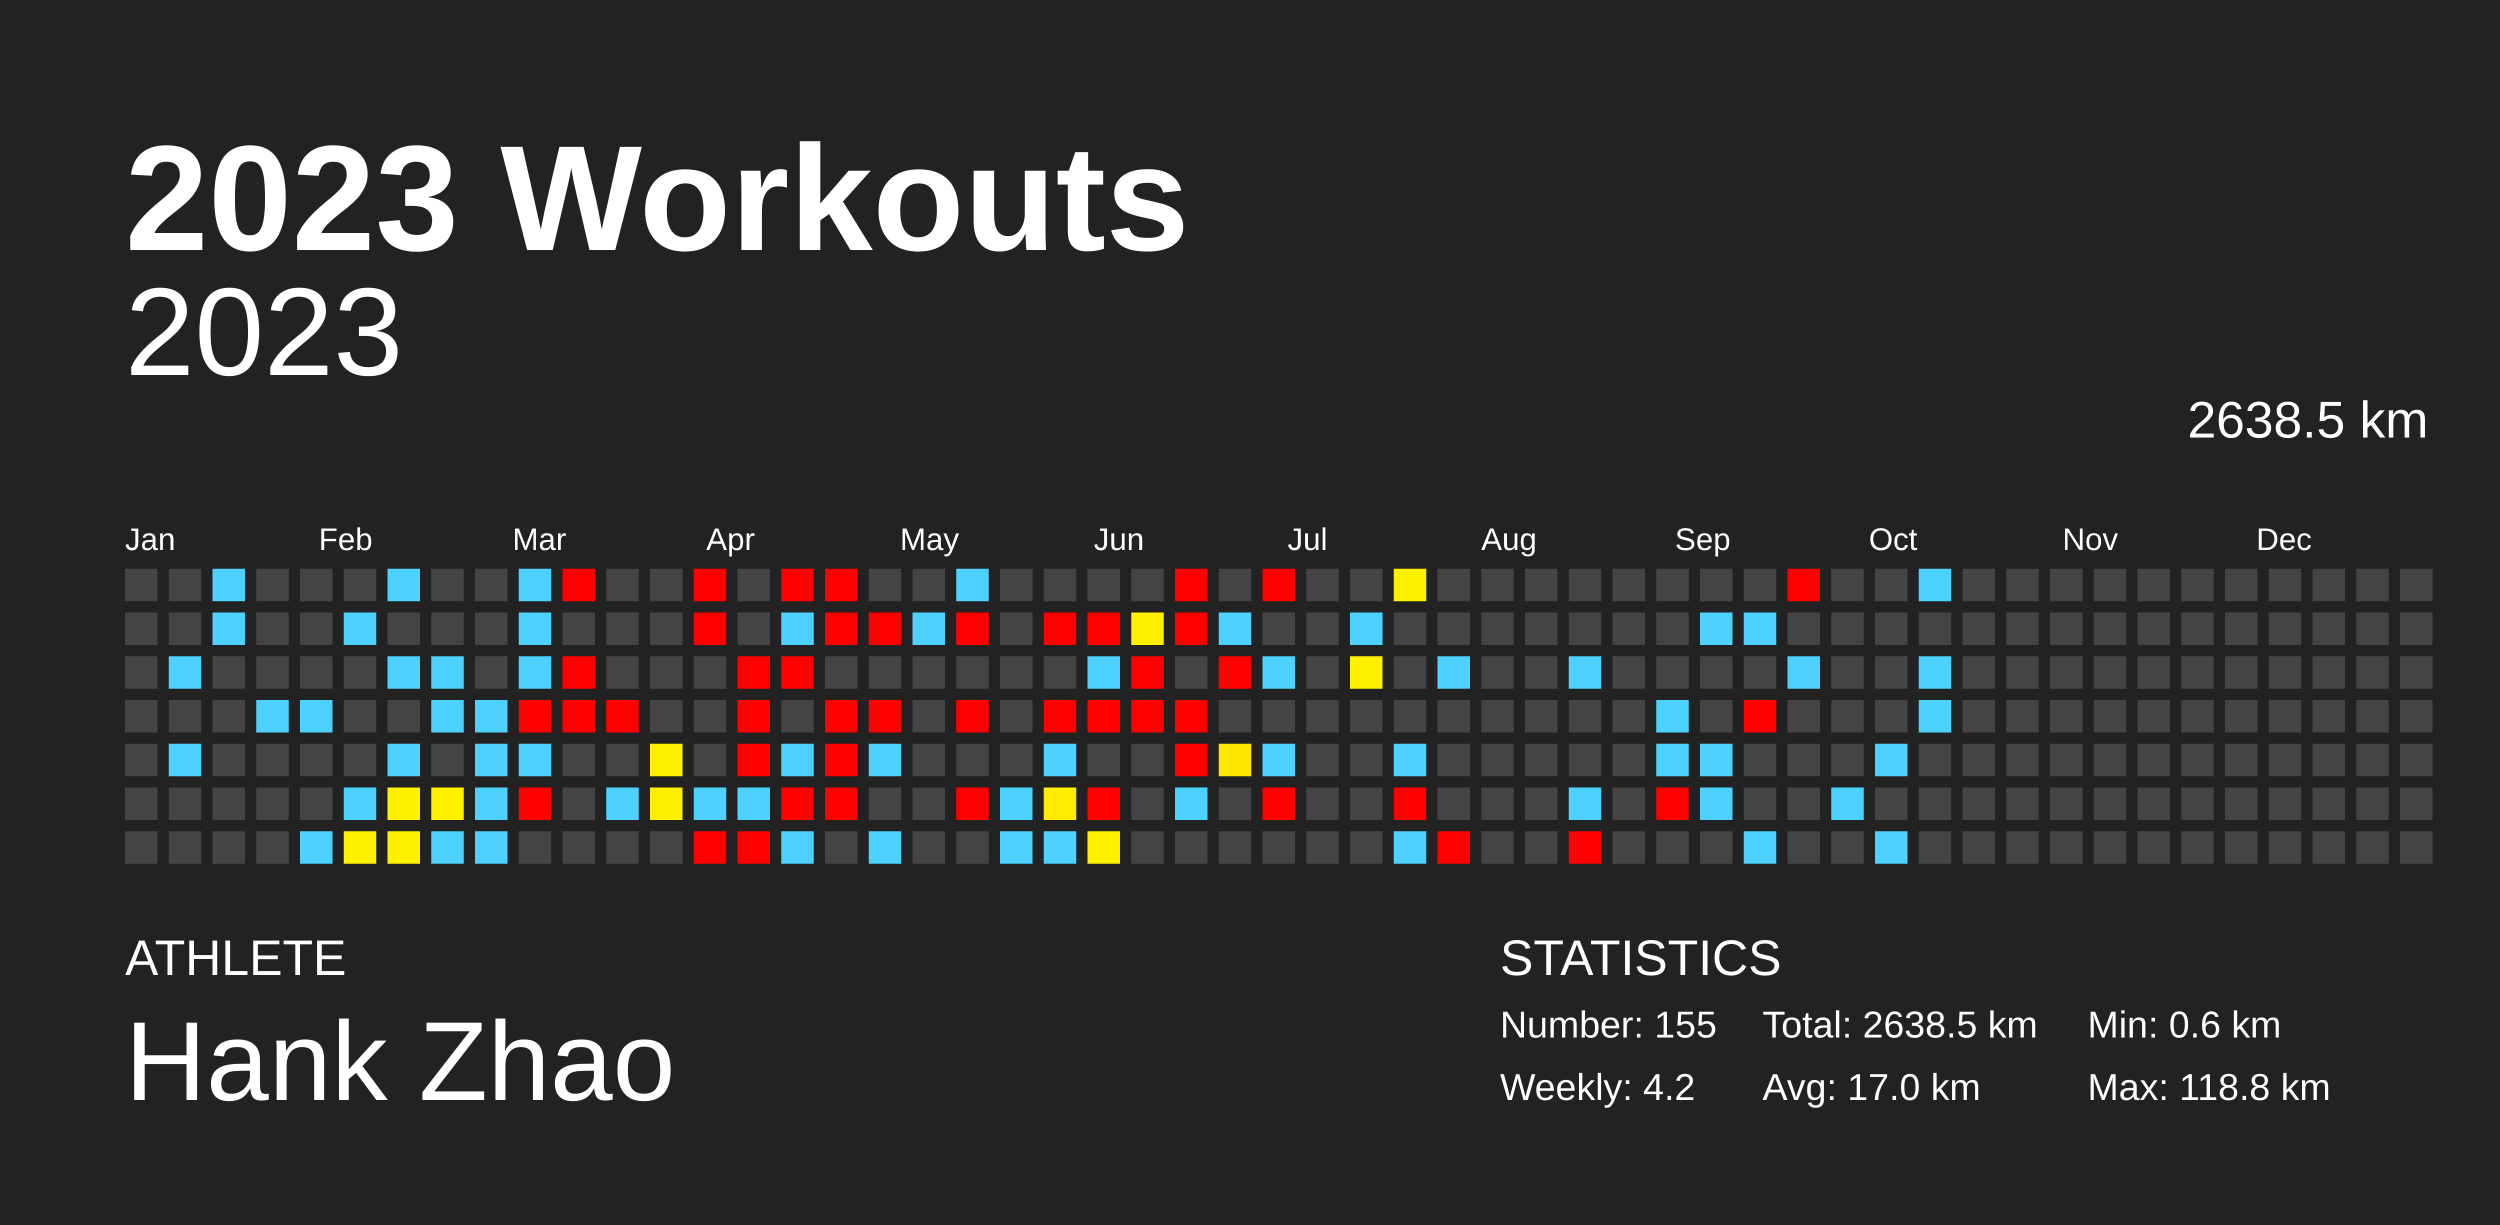
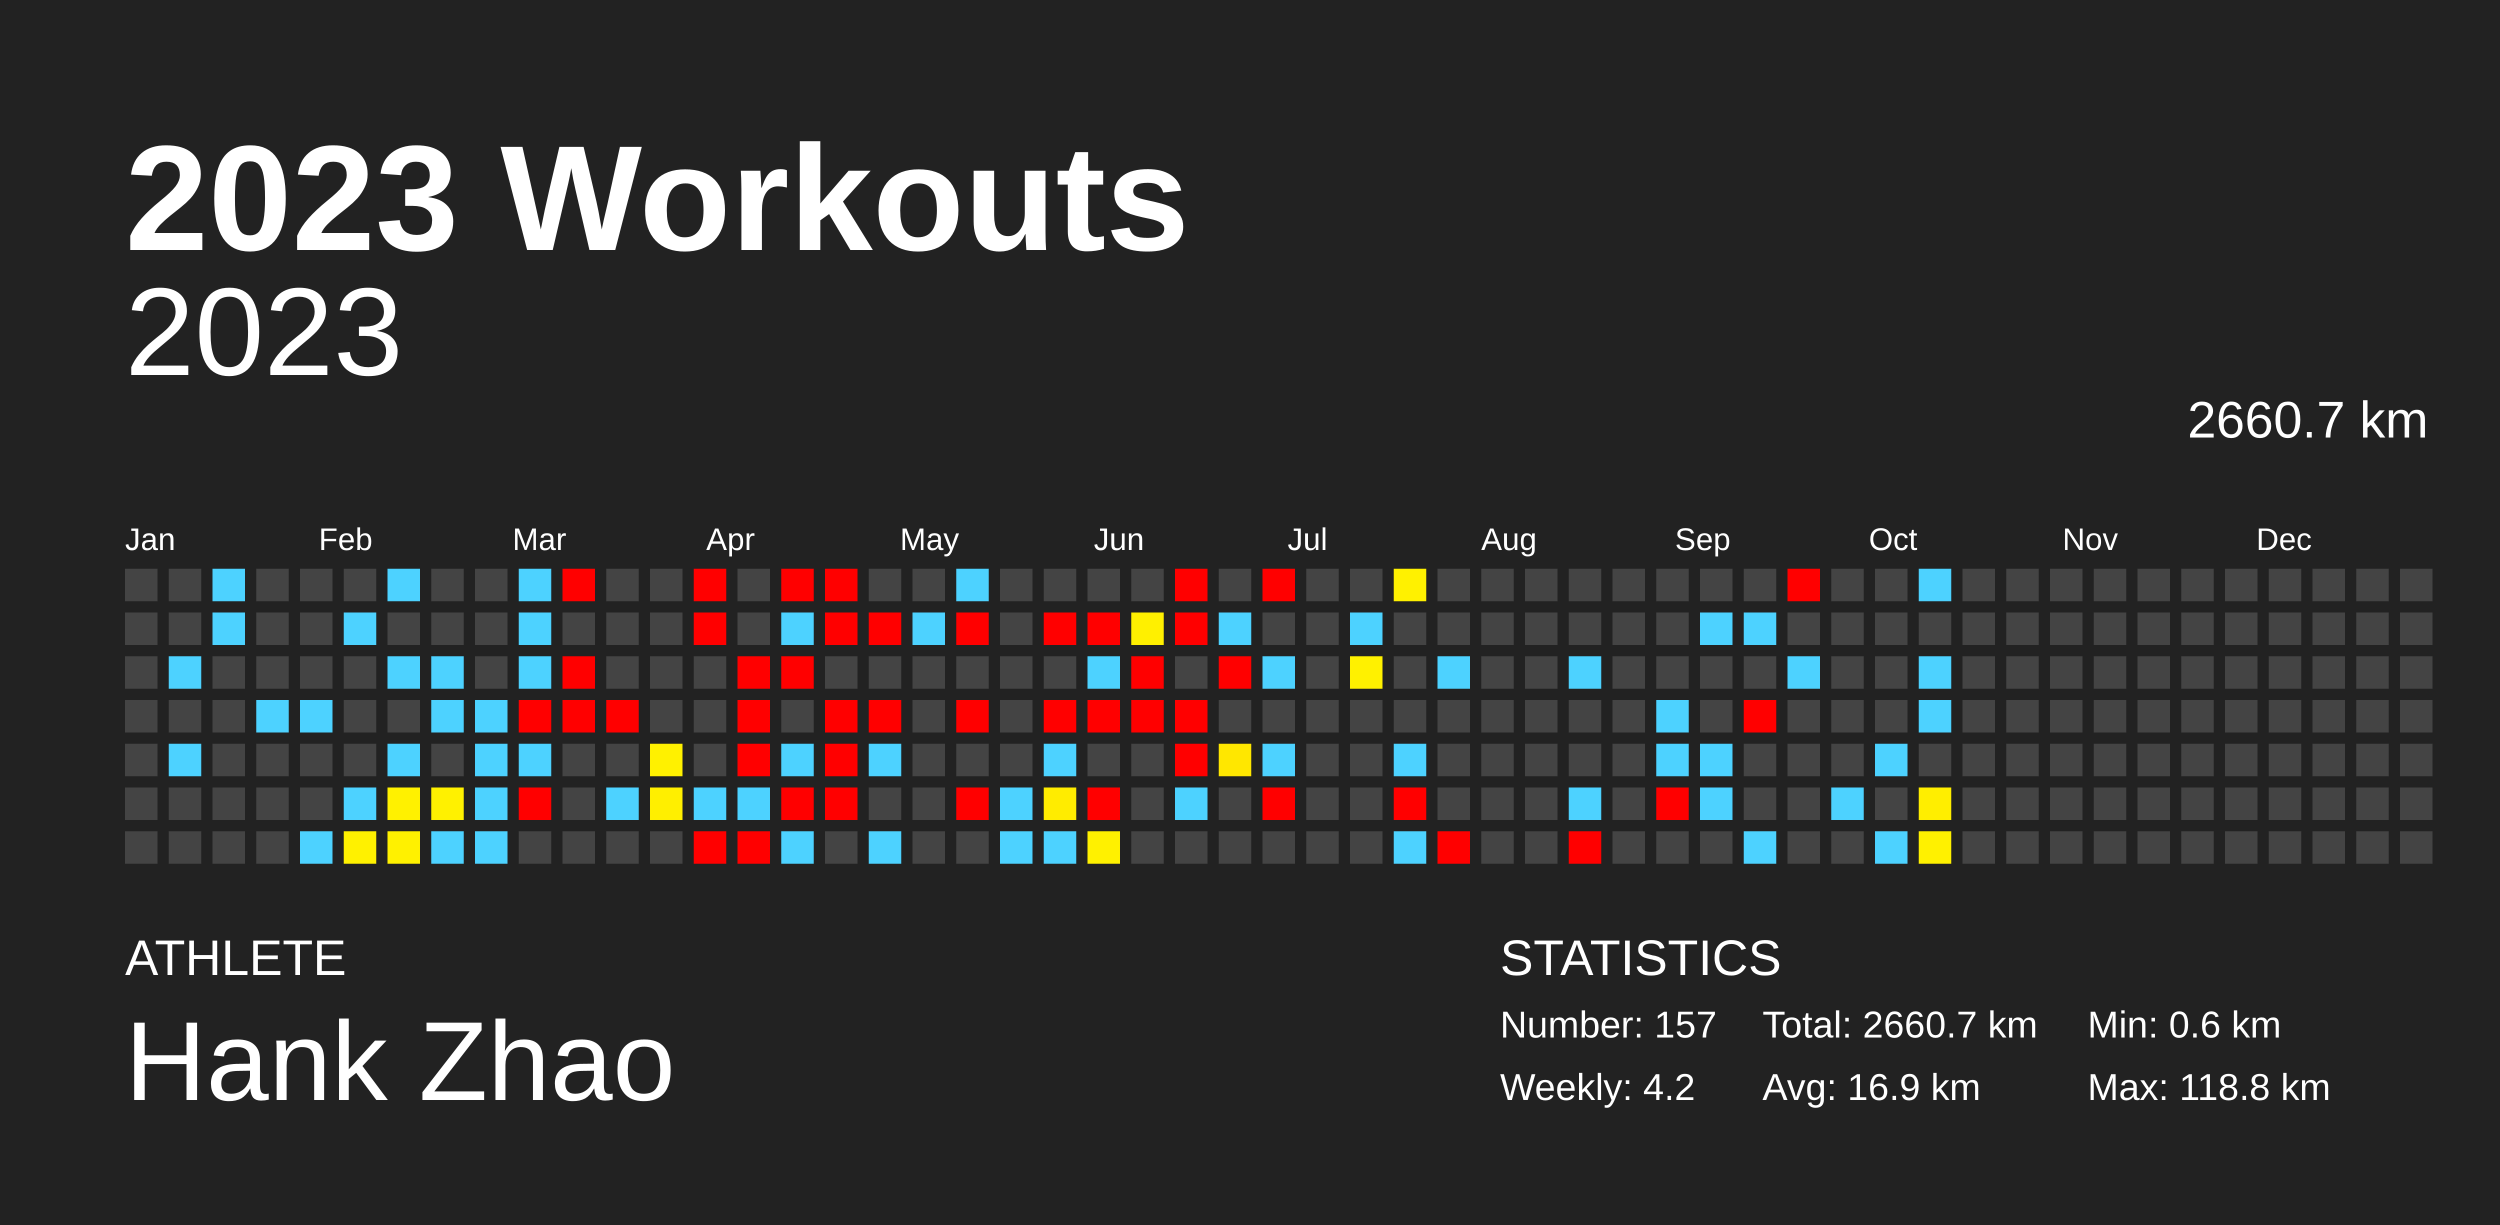
<svg xmlns="http://www.w3.org/2000/svg" baseProfile="full" height="98mm" version="1.1" viewBox="0,0,200,98" width="200mm">
  <defs />
  <rect fill="#222222" height="98" width="200" x="0" y="0" />
  <text fill="#FFFFFF" style="font-size:12px; font-family:Arial; font-weight:bold;" x="10" y="20">2023 Workouts</text>
  <text fill="#FFFFFF" style="font-size:4px; font-family:Arial" x="10" y="78">ATHLETE</text>
  <text fill="#FFFFFF" style="font-size:9px; font-family:Arial" x="10" y="88">Hank Zhao</text>
  <text fill="#FFFFFF" style="font-size:4px; font-family:Arial" x="120" y="78">STATISTICS</text>
-   <text fill="#FFFFFF" style="font-size:3px; font-family:Arial" x="120" y="83">Number: 155</text>
+   <text fill="#FFFFFF" style="font-size:3px; font-family:Arial" x="120" y="83">Number: 157</text>
  <text fill="#FFFFFF" style="font-size:3px; font-family:Arial" x="120" y="88">Weekly: 4.2</text>
-   <text fill="#FFFFFF" style="font-size:3px; font-family:Arial" x="141" y="83">Total: 2638.5 km</text>
-   <text fill="#FFFFFF" style="font-size:3px; font-family:Arial" x="141" y="88">Avg: 17.0 km</text>
+   <text fill="#FFFFFF" style="font-size:3px; font-family:Arial" x="141" y="83">Total: 2660.7 km</text>
+   <text fill="#FFFFFF" style="font-size:3px; font-family:Arial" x="141" y="88">Avg: 16.9 km</text>
  <text fill="#FFFFFF" style="font-size:3px; font-family:Arial" x="167" y="83">Min: 0.6 km</text>
  <text fill="#FFFFFF" style="font-size:3px; font-family:Arial" x="167" y="88">Max: 118.8 km</text>
  <text alignment-baseline="hanging" fill="#FFFFFF" style="font-size:10.0px; font-family:Arial;" x="10" y="30">2023</text>
-   <text alignment-baseline="hanging" fill="#FFFFFF" style="font-size:4.125px; font-family:Arial;" x="175" y="35">2638.5 km</text>
+   <text alignment-baseline="hanging" fill="#FFFFFF" style="font-size:4.125px; font-family:Arial;" x="175" y="35">2660.7 km</text>
  <text fill="#FFFFFF" style="font-size:2.5px; font-family:Arial" x="10.0" y="44">Jan</text>
  <text fill="#FFFFFF" style="font-size:2.5px; font-family:Arial" x="25.5" y="44">Feb</text>
  <text fill="#FFFFFF" style="font-size:2.5px; font-family:Arial" x="41.0" y="44">Mar</text>
  <text fill="#FFFFFF" style="font-size:2.5px; font-family:Arial" x="56.5" y="44">Apr</text>
  <text fill="#FFFFFF" style="font-size:2.5px; font-family:Arial" x="72.0" y="44">May</text>
  <text fill="#FFFFFF" style="font-size:2.5px; font-family:Arial" x="87.5" y="44">Jun</text>
  <text fill="#FFFFFF" style="font-size:2.5px; font-family:Arial" x="103.0" y="44">Jul</text>
  <text fill="#FFFFFF" style="font-size:2.5px; font-family:Arial" x="118.5" y="44">Aug</text>
  <text fill="#FFFFFF" style="font-size:2.5px; font-family:Arial" x="134.0" y="44">Sep</text>
  <text fill="#FFFFFF" style="font-size:2.5px; font-family:Arial" x="149.5" y="44">Oct</text>
  <text fill="#FFFFFF" style="font-size:2.5px; font-family:Arial" x="165.0" y="44">Nov</text>
  <text fill="#FFFFFF" style="font-size:2.5px; font-family:Arial" x="180.5" y="44">Dec</text>
  <rect fill="#444444" height="2.6" width="2.6" x="10.0" y="45.5" />
  <rect fill="#444444" height="2.6" width="2.6" x="10.0" y="49.0" />
  <rect fill="#444444" height="2.6" width="2.6" x="10.0" y="52.5" />
  <rect fill="#444444" height="2.6" width="2.6" x="10.0" y="56.0" />
  <rect fill="#444444" height="2.6" width="2.6" x="10.0" y="59.5" />
  <rect fill="#444444" height="2.6" width="2.6" x="10.0" y="63.0" />
  <rect fill="#444444" height="2.6" width="2.6" x="10.0" y="66.5" />
  <rect fill="#444444" height="2.6" width="2.6" x="13.5" y="45.5" />
  <rect fill="#444444" height="2.6" width="2.6" x="13.5" y="49.0" />
  <rect fill="#4dd2ff" height="2.6" width="2.6" x="13.5" y="52.5" />
  <rect fill="#444444" height="2.6" width="2.6" x="13.5" y="56.0" />
  <rect fill="#4dd2ff" height="2.6" width="2.6" x="13.5" y="59.5" />
  <rect fill="#444444" height="2.6" width="2.6" x="13.5" y="63.0" />
  <rect fill="#444444" height="2.6" width="2.6" x="13.5" y="66.5" />
  <rect fill="#4dd2ff" height="2.6" width="2.6" x="17.0" y="45.5" />
  <rect fill="#4dd2ff" height="2.6" width="2.6" x="17.0" y="49.0" />
  <rect fill="#444444" height="2.6" width="2.6" x="17.0" y="52.5" />
  <rect fill="#444444" height="2.6" width="2.6" x="17.0" y="56.0" />
  <rect fill="#444444" height="2.6" width="2.6" x="17.0" y="59.5" />
  <rect fill="#444444" height="2.6" width="2.6" x="17.0" y="63.0" />
  <rect fill="#444444" height="2.6" width="2.6" x="17.0" y="66.5" />
  <rect fill="#444444" height="2.6" width="2.6" x="20.5" y="45.5" />
  <rect fill="#444444" height="2.6" width="2.6" x="20.5" y="49.0" />
  <rect fill="#444444" height="2.6" width="2.6" x="20.5" y="52.5" />
  <rect fill="#4dd2ff" height="2.6" width="2.6" x="20.5" y="56.0" />
  <rect fill="#444444" height="2.6" width="2.6" x="20.5" y="59.5" />
  <rect fill="#444444" height="2.6" width="2.6" x="20.5" y="63.0" />
  <rect fill="#444444" height="2.6" width="2.6" x="20.5" y="66.5" />
  <rect fill="#444444" height="2.6" width="2.6" x="24.0" y="45.5" />
  <rect fill="#444444" height="2.6" width="2.6" x="24.0" y="49.0" />
  <rect fill="#444444" height="2.6" width="2.6" x="24.0" y="52.5" />
  <rect fill="#4dd2ff" height="2.6" width="2.6" x="24.0" y="56.0" />
  <rect fill="#444444" height="2.6" width="2.6" x="24.0" y="59.5" />
  <rect fill="#444444" height="2.6" width="2.6" x="24.0" y="63.0" />
  <rect fill="#4dd2ff" height="2.6" width="2.6" x="24.0" y="66.5" />
  <rect fill="#444444" height="2.6" width="2.6" x="27.5" y="45.5" />
  <rect fill="#4dd2ff" height="2.6" width="2.6" x="27.5" y="49.0" />
  <rect fill="#444444" height="2.6" width="2.6" x="27.5" y="52.5" />
  <rect fill="#444444" height="2.6" width="2.6" x="27.5" y="56.0" />
  <rect fill="#444444" height="2.6" width="2.6" x="27.5" y="59.5" />
  <rect fill="#4dd2ff" height="2.6" width="2.6" x="27.5" y="63.0" />
  <rect fill="#fff100" height="2.6" width="2.6" x="27.5" y="66.5" />
  <rect fill="#4dd2ff" height="2.6" width="2.6" x="31.0" y="45.5" />
  <rect fill="#444444" height="2.6" width="2.6" x="31.0" y="49.0" />
  <rect fill="#4dd2ff" height="2.6" width="2.6" x="31.0" y="52.5" />
  <rect fill="#444444" height="2.6" width="2.6" x="31.0" y="56.0" />
  <rect fill="#4dd2ff" height="2.6" width="2.6" x="31.0" y="59.5" />
  <rect fill="#fff100" height="2.6" width="2.6" x="31.0" y="63.0" />
  <rect fill="#fff100" height="2.6" width="2.6" x="31.0" y="66.5" />
  <rect fill="#444444" height="2.6" width="2.6" x="34.5" y="45.5" />
  <rect fill="#444444" height="2.6" width="2.6" x="34.5" y="49.0" />
  <rect fill="#4dd2ff" height="2.6" width="2.6" x="34.5" y="52.5" />
  <rect fill="#4dd2ff" height="2.6" width="2.6" x="34.5" y="56.0" />
  <rect fill="#444444" height="2.6" width="2.6" x="34.5" y="59.5" />
  <rect fill="#fff100" height="2.6" width="2.6" x="34.5" y="63.0" />
  <rect fill="#4dd2ff" height="2.6" width="2.6" x="34.5" y="66.5" />
  <rect fill="#444444" height="2.6" width="2.6" x="38.0" y="45.5" />
  <rect fill="#444444" height="2.6" width="2.6" x="38.0" y="49.0" />
  <rect fill="#444444" height="2.6" width="2.6" x="38.0" y="52.5" />
  <rect fill="#4dd2ff" height="2.6" width="2.6" x="38.0" y="56.0" />
  <rect fill="#4dd2ff" height="2.6" width="2.6" x="38.0" y="59.5" />
  <rect fill="#4dd2ff" height="2.6" width="2.6" x="38.0" y="63.0" />
  <rect fill="#4dd2ff" height="2.6" width="2.6" x="38.0" y="66.5" />
  <rect fill="#4dd2ff" height="2.6" width="2.6" x="41.5" y="45.5" />
  <rect fill="#4dd2ff" height="2.6" width="2.6" x="41.5" y="49.0" />
  <rect fill="#4dd2ff" height="2.6" width="2.6" x="41.5" y="52.5" />
  <rect fill="red" height="2.6" width="2.6" x="41.5" y="56.0" />
  <rect fill="#4dd2ff" height="2.6" width="2.6" x="41.5" y="59.5" />
  <rect fill="red" height="2.6" width="2.6" x="41.5" y="63.0" />
  <rect fill="#444444" height="2.6" width="2.6" x="41.5" y="66.5" />
  <rect fill="red" height="2.6" width="2.6" x="45.0" y="45.5" />
  <rect fill="#444444" height="2.6" width="2.6" x="45.0" y="49.0" />
  <rect fill="red" height="2.6" width="2.6" x="45.0" y="52.5" />
  <rect fill="red" height="2.6" width="2.6" x="45.0" y="56.0" />
  <rect fill="#444444" height="2.6" width="2.6" x="45.0" y="59.5" />
  <rect fill="#444444" height="2.6" width="2.6" x="45.0" y="63.0" />
  <rect fill="#444444" height="2.6" width="2.6" x="45.0" y="66.5" />
  <rect fill="#444444" height="2.6" width="2.6" x="48.5" y="45.5" />
  <rect fill="#444444" height="2.6" width="2.6" x="48.5" y="49.0" />
  <rect fill="#444444" height="2.6" width="2.6" x="48.5" y="52.5" />
  <rect fill="red" height="2.6" width="2.6" x="48.5" y="56.0" />
  <rect fill="#444444" height="2.6" width="2.6" x="48.5" y="59.5" />
  <rect fill="#4dd2ff" height="2.6" width="2.6" x="48.5" y="63.0" />
  <rect fill="#444444" height="2.6" width="2.6" x="48.5" y="66.5" />
  <rect fill="#444444" height="2.6" width="2.6" x="52.0" y="45.5" />
  <rect fill="#444444" height="2.6" width="2.6" x="52.0" y="49.0" />
  <rect fill="#444444" height="2.6" width="2.6" x="52.0" y="52.5" />
  <rect fill="#444444" height="2.6" width="2.6" x="52.0" y="56.0" />
  <rect fill="#fff100" height="2.6" width="2.6" x="52.0" y="59.5" />
  <rect fill="#ffef00" height="2.6" width="2.6" x="52.0" y="63.0" />
  <rect fill="#444444" height="2.6" width="2.6" x="52.0" y="66.5" />
  <rect fill="red" height="2.6" width="2.6" x="55.5" y="45.5" />
  <rect fill="red" height="2.6" width="2.6" x="55.5" y="49.0" />
  <rect fill="#444444" height="2.6" width="2.6" x="55.5" y="52.5" />
  <rect fill="#444444" height="2.6" width="2.6" x="55.5" y="56.0" />
  <rect fill="#444444" height="2.6" width="2.6" x="55.5" y="59.5" />
  <rect fill="#4dd2ff" height="2.6" width="2.6" x="55.5" y="63.0" />
  <rect fill="red" height="2.6" width="2.6" x="55.5" y="66.5" />
  <rect fill="#444444" height="2.6" width="2.6" x="59.0" y="45.5" />
  <rect fill="#444444" height="2.6" width="2.6" x="59.0" y="49.0" />
  <rect fill="red" height="2.6" width="2.6" x="59.0" y="52.5" />
  <rect fill="red" height="2.6" width="2.6" x="59.0" y="56.0" />
  <rect fill="red" height="2.6" width="2.6" x="59.0" y="59.5" />
  <rect fill="#4dd2ff" height="2.6" width="2.6" x="59.0" y="63.0" />
  <rect fill="red" height="2.6" width="2.6" x="59.0" y="66.5" />
  <rect fill="red" height="2.6" width="2.6" x="62.5" y="45.5" />
  <rect fill="#4dd2ff" height="2.6" width="2.6" x="62.5" y="49.0" />
  <rect fill="red" height="2.6" width="2.6" x="62.5" y="52.5" />
  <rect fill="#444444" height="2.6" width="2.6" x="62.5" y="56.0" />
  <rect fill="#4dd2ff" height="2.6" width="2.6" x="62.5" y="59.5" />
  <rect fill="red" height="2.6" width="2.6" x="62.5" y="63.0" />
  <rect fill="#4dd2ff" height="2.6" width="2.6" x="62.5" y="66.5" />
  <rect fill="red" height="2.6" width="2.6" x="66.0" y="45.5" />
  <rect fill="red" height="2.6" width="2.6" x="66.0" y="49.0" />
  <rect fill="#444444" height="2.6" width="2.6" x="66.0" y="52.5" />
  <rect fill="red" height="2.6" width="2.6" x="66.0" y="56.0" />
  <rect fill="red" height="2.6" width="2.6" x="66.0" y="59.5" />
  <rect fill="red" height="2.6" width="2.6" x="66.0" y="63.0" />
  <rect fill="#444444" height="2.6" width="2.6" x="66.0" y="66.5" />
  <rect fill="#444444" height="2.6" width="2.6" x="69.5" y="45.5" />
  <rect fill="red" height="2.6" width="2.6" x="69.5" y="49.0" />
  <rect fill="#444444" height="2.6" width="2.6" x="69.5" y="52.5" />
  <rect fill="red" height="2.6" width="2.6" x="69.5" y="56.0" />
  <rect fill="#4dd2ff" height="2.6" width="2.6" x="69.5" y="59.5" />
  <rect fill="#444444" height="2.6" width="2.6" x="69.5" y="63.0" />
  <rect fill="#4dd2ff" height="2.6" width="2.6" x="69.5" y="66.5" />
  <rect fill="#444444" height="2.6" width="2.6" x="73.0" y="45.5" />
  <rect fill="#4dd2ff" height="2.6" width="2.6" x="73.0" y="49.0" />
  <rect fill="#444444" height="2.6" width="2.6" x="73.0" y="52.5" />
  <rect fill="#444444" height="2.6" width="2.6" x="73.0" y="56.0" />
  <rect fill="#444444" height="2.6" width="2.6" x="73.0" y="59.5" />
  <rect fill="#444444" height="2.6" width="2.6" x="73.0" y="63.0" />
  <rect fill="#444444" height="2.6" width="2.6" x="73.0" y="66.5" />
  <rect fill="#4dd2ff" height="2.6" width="2.6" x="76.5" y="45.5" />
  <rect fill="red" height="2.6" width="2.6" x="76.5" y="49.0" />
  <rect fill="#444444" height="2.6" width="2.6" x="76.5" y="52.5" />
  <rect fill="red" height="2.6" width="2.6" x="76.5" y="56.0" />
  <rect fill="#444444" height="2.6" width="2.6" x="76.5" y="59.5" />
  <rect fill="red" height="2.6" width="2.6" x="76.5" y="63.0" />
  <rect fill="#444444" height="2.6" width="2.6" x="76.5" y="66.5" />
  <rect fill="#444444" height="2.6" width="2.6" x="80.0" y="45.5" />
  <rect fill="#444444" height="2.6" width="2.6" x="80.0" y="49.0" />
  <rect fill="#444444" height="2.6" width="2.6" x="80.0" y="52.5" />
  <rect fill="#444444" height="2.6" width="2.6" x="80.0" y="56.0" />
  <rect fill="#444444" height="2.6" width="2.6" x="80.0" y="59.5" />
  <rect fill="#4dd2ff" height="2.6" width="2.6" x="80.0" y="63.0" />
  <rect fill="#4dd2ff" height="2.6" width="2.6" x="80.0" y="66.5" />
  <rect fill="#444444" height="2.6" width="2.6" x="83.5" y="45.5" />
  <rect fill="red" height="2.6" width="2.6" x="83.5" y="49.0" />
  <rect fill="#444444" height="2.6" width="2.6" x="83.5" y="52.5" />
  <rect fill="red" height="2.6" width="2.6" x="83.5" y="56.0" />
  <rect fill="#4dd2ff" height="2.6" width="2.6" x="83.5" y="59.5" />
  <rect fill="#ffec00" height="2.6" width="2.6" x="83.5" y="63.0" />
  <rect fill="#4dd2ff" height="2.6" width="2.6" x="83.5" y="66.5" />
  <rect fill="#444444" height="2.6" width="2.6" x="87.0" y="45.5" />
  <rect fill="red" height="2.6" width="2.6" x="87.0" y="49.0" />
  <rect fill="#4dd2ff" height="2.6" width="2.6" x="87.0" y="52.5" />
  <rect fill="red" height="2.6" width="2.6" x="87.0" y="56.0" />
  <rect fill="#444444" height="2.6" width="2.6" x="87.0" y="59.5" />
  <rect fill="red" height="2.6" width="2.6" x="87.0" y="63.0" />
  <rect fill="#fff100" height="2.6" width="2.6" x="87.0" y="66.5" />
  <rect fill="#444444" height="2.6" width="2.6" x="90.5" y="45.5" />
  <rect fill="#fff000" height="2.6" width="2.6" x="90.5" y="49.0" />
  <rect fill="red" height="2.6" width="2.6" x="90.5" y="52.5" />
  <rect fill="red" height="2.6" width="2.6" x="90.5" y="56.0" />
  <rect fill="#444444" height="2.6" width="2.6" x="90.5" y="59.5" />
  <rect fill="#444444" height="2.6" width="2.6" x="90.5" y="63.0" />
  <rect fill="#444444" height="2.6" width="2.6" x="90.5" y="66.5" />
  <rect fill="red" height="2.6" width="2.6" x="94.0" y="45.5" />
  <rect fill="red" height="2.6" width="2.6" x="94.0" y="49.0" />
  <rect fill="#444444" height="2.6" width="2.6" x="94.0" y="52.5" />
  <rect fill="red" height="2.6" width="2.6" x="94.0" y="56.0" />
  <rect fill="red" height="2.6" width="2.6" x="94.0" y="59.5" />
  <rect fill="#4dd2ff" height="2.6" width="2.6" x="94.0" y="63.0" />
  <rect fill="#444444" height="2.6" width="2.6" x="94.0" y="66.5" />
  <rect fill="#444444" height="2.6" width="2.6" x="97.5" y="45.5" />
  <rect fill="#4dd2ff" height="2.6" width="2.6" x="97.5" y="49.0" />
  <rect fill="red" height="2.6" width="2.6" x="97.5" y="52.5" />
  <rect fill="#444444" height="2.6" width="2.6" x="97.5" y="56.0" />
  <rect fill="#ffe700" height="2.6" width="2.6" x="97.5" y="59.5" />
  <rect fill="#444444" height="2.6" width="2.6" x="97.5" y="63.0" />
  <rect fill="#444444" height="2.6" width="2.6" x="97.5" y="66.5" />
  <rect fill="red" height="2.6" width="2.6" x="101.0" y="45.5" />
  <rect fill="#444444" height="2.6" width="2.6" x="101.0" y="49.0" />
  <rect fill="#4dd2ff" height="2.6" width="2.6" x="101.0" y="52.5" />
  <rect fill="#444444" height="2.6" width="2.6" x="101.0" y="56.0" />
  <rect fill="#4dd2ff" height="2.6" width="2.6" x="101.0" y="59.5" />
  <rect fill="red" height="2.6" width="2.6" x="101.0" y="63.0" />
  <rect fill="#444444" height="2.6" width="2.6" x="101.0" y="66.5" />
  <rect fill="#444444" height="2.6" width="2.6" x="104.5" y="45.5" />
  <rect fill="#444444" height="2.6" width="2.6" x="104.5" y="49.0" />
  <rect fill="#444444" height="2.6" width="2.6" x="104.5" y="52.5" />
  <rect fill="#444444" height="2.6" width="2.6" x="104.5" y="56.0" />
  <rect fill="#444444" height="2.6" width="2.6" x="104.5" y="59.5" />
  <rect fill="#444444" height="2.6" width="2.6" x="104.5" y="63.0" />
  <rect fill="#444444" height="2.6" width="2.6" x="104.5" y="66.5" />
  <rect fill="#444444" height="2.6" width="2.6" x="108.0" y="45.5" />
  <rect fill="#4dd2ff" height="2.6" width="2.6" x="108.0" y="49.0" />
  <rect fill="#fff100" height="2.6" width="2.6" x="108.0" y="52.5" />
  <rect fill="#444444" height="2.6" width="2.6" x="108.0" y="56.0" />
  <rect fill="#444444" height="2.6" width="2.6" x="108.0" y="59.5" />
  <rect fill="#444444" height="2.6" width="2.6" x="108.0" y="63.0" />
  <rect fill="#444444" height="2.6" width="2.6" x="108.0" y="66.5" />
  <rect fill="#fff100" height="2.6" width="2.6" x="111.5" y="45.5" />
  <rect fill="#444444" height="2.6" width="2.6" x="111.5" y="49.0" />
  <rect fill="#444444" height="2.6" width="2.6" x="111.5" y="52.5" />
  <rect fill="#444444" height="2.6" width="2.6" x="111.5" y="56.0" />
  <rect fill="#4dd2ff" height="2.6" width="2.6" x="111.5" y="59.5" />
  <rect fill="red" height="2.6" width="2.6" x="111.5" y="63.0" />
  <rect fill="#4dd2ff" height="2.6" width="2.6" x="111.5" y="66.5" />
  <rect fill="#444444" height="2.6" width="2.6" x="115.0" y="45.5" />
  <rect fill="#444444" height="2.6" width="2.6" x="115.0" y="49.0" />
  <rect fill="#4dd2ff" height="2.6" width="2.6" x="115.0" y="52.5" />
  <rect fill="#444444" height="2.6" width="2.6" x="115.0" y="56.0" />
  <rect fill="#444444" height="2.6" width="2.6" x="115.0" y="59.5" />
  <rect fill="#444444" height="2.6" width="2.6" x="115.0" y="63.0" />
  <rect fill="red" height="2.6" width="2.6" x="115.0" y="66.5" />
  <rect fill="#444444" height="2.6" width="2.6" x="118.5" y="45.5" />
  <rect fill="#444444" height="2.6" width="2.6" x="118.5" y="49.0" />
  <rect fill="#444444" height="2.6" width="2.6" x="118.5" y="52.5" />
  <rect fill="#444444" height="2.6" width="2.6" x="118.5" y="56.0" />
  <rect fill="#444444" height="2.6" width="2.6" x="118.5" y="59.5" />
  <rect fill="#444444" height="2.6" width="2.6" x="118.5" y="63.0" />
  <rect fill="#444444" height="2.6" width="2.6" x="118.5" y="66.5" />
  <rect fill="#444444" height="2.6" width="2.6" x="122.0" y="45.5" />
  <rect fill="#444444" height="2.6" width="2.6" x="122.0" y="49.0" />
  <rect fill="#444444" height="2.6" width="2.6" x="122.0" y="52.5" />
  <rect fill="#444444" height="2.6" width="2.6" x="122.0" y="56.0" />
  <rect fill="#444444" height="2.6" width="2.6" x="122.0" y="59.5" />
  <rect fill="#444444" height="2.6" width="2.6" x="122.0" y="63.0" />
  <rect fill="#444444" height="2.6" width="2.6" x="122.0" y="66.5" />
  <rect fill="#444444" height="2.6" width="2.6" x="125.5" y="45.5" />
  <rect fill="#444444" height="2.6" width="2.6" x="125.5" y="49.0" />
  <rect fill="#4dd2ff" height="2.6" width="2.6" x="125.5" y="52.5" />
  <rect fill="#444444" height="2.6" width="2.6" x="125.5" y="56.0" />
  <rect fill="#444444" height="2.6" width="2.6" x="125.5" y="59.5" />
  <rect fill="#4dd2ff" height="2.6" width="2.6" x="125.5" y="63.0" />
  <rect fill="red" height="2.6" width="2.6" x="125.5" y="66.5" />
  <rect fill="#444444" height="2.6" width="2.6" x="129.0" y="45.5" />
  <rect fill="#444444" height="2.6" width="2.6" x="129.0" y="49.0" />
  <rect fill="#444444" height="2.6" width="2.6" x="129.0" y="52.5" />
  <rect fill="#444444" height="2.6" width="2.6" x="129.0" y="56.0" />
  <rect fill="#444444" height="2.6" width="2.6" x="129.0" y="59.5" />
  <rect fill="#444444" height="2.6" width="2.6" x="129.0" y="63.0" />
  <rect fill="#444444" height="2.6" width="2.6" x="129.0" y="66.5" />
  <rect fill="#444444" height="2.6" width="2.6" x="132.5" y="45.5" />
  <rect fill="#444444" height="2.6" width="2.6" x="132.5" y="49.0" />
  <rect fill="#444444" height="2.6" width="2.6" x="132.5" y="52.5" />
  <rect fill="#4dd2ff" height="2.6" width="2.6" x="132.5" y="56.0" />
  <rect fill="#4dd2ff" height="2.6" width="2.6" x="132.5" y="59.5" />
  <rect fill="red" height="2.6" width="2.6" x="132.5" y="63.0" />
  <rect fill="#444444" height="2.6" width="2.6" x="132.5" y="66.5" />
  <rect fill="#444444" height="2.6" width="2.6" x="136.0" y="45.5" />
  <rect fill="#4dd2ff" height="2.6" width="2.6" x="136.0" y="49.0" />
  <rect fill="#444444" height="2.6" width="2.6" x="136.0" y="52.5" />
  <rect fill="#444444" height="2.6" width="2.6" x="136.0" y="56.0" />
  <rect fill="#4dd2ff" height="2.6" width="2.6" x="136.0" y="59.5" />
  <rect fill="#4dd2ff" height="2.6" width="2.6" x="136.0" y="63.0" />
  <rect fill="#444444" height="2.6" width="2.6" x="136.0" y="66.5" />
  <rect fill="#444444" height="2.6" width="2.6" x="139.5" y="45.5" />
  <rect fill="#4dd2ff" height="2.6" width="2.6" x="139.5" y="49.0" />
  <rect fill="#444444" height="2.6" width="2.6" x="139.5" y="52.5" />
  <rect fill="red" height="2.6" width="2.6" x="139.5" y="56.0" />
  <rect fill="#444444" height="2.6" width="2.6" x="139.5" y="59.5" />
  <rect fill="#444444" height="2.6" width="2.6" x="139.5" y="63.0" />
  <rect fill="#4dd2ff" height="2.6" width="2.6" x="139.5" y="66.5" />
  <rect fill="red" height="2.6" width="2.6" x="143.0" y="45.5" />
  <rect fill="#444444" height="2.6" width="2.6" x="143.0" y="49.0" />
  <rect fill="#4dd2ff" height="2.6" width="2.6" x="143.0" y="52.5" />
  <rect fill="#444444" height="2.6" width="2.6" x="143.0" y="56.0" />
  <rect fill="#444444" height="2.6" width="2.6" x="143.0" y="59.5" />
  <rect fill="#444444" height="2.6" width="2.6" x="143.0" y="63.0" />
  <rect fill="#444444" height="2.6" width="2.6" x="143.0" y="66.5" />
  <rect fill="#444444" height="2.6" width="2.6" x="146.5" y="45.5" />
  <rect fill="#444444" height="2.6" width="2.6" x="146.5" y="49.0" />
  <rect fill="#444444" height="2.6" width="2.6" x="146.5" y="52.5" />
  <rect fill="#444444" height="2.6" width="2.6" x="146.5" y="56.0" />
  <rect fill="#444444" height="2.6" width="2.6" x="146.5" y="59.5" />
  <rect fill="#4dd2ff" height="2.6" width="2.6" x="146.5" y="63.0" />
  <rect fill="#444444" height="2.6" width="2.6" x="146.5" y="66.5" />
  <rect fill="#444444" height="2.6" width="2.6" x="150.0" y="45.5" />
  <rect fill="#444444" height="2.6" width="2.6" x="150.0" y="49.0" />
  <rect fill="#444444" height="2.6" width="2.6" x="150.0" y="52.5" />
  <rect fill="#444444" height="2.6" width="2.6" x="150.0" y="56.0" />
  <rect fill="#4dd2ff" height="2.6" width="2.6" x="150.0" y="59.5" />
  <rect fill="#444444" height="2.6" width="2.6" x="150.0" y="63.0" />
  <rect fill="#4dd2ff" height="2.6" width="2.6" x="150.0" y="66.5" />
  <rect fill="#4dd2ff" height="2.6" width="2.6" x="153.5" y="45.5" />
  <rect fill="#444444" height="2.6" width="2.6" x="153.5" y="49.0" />
  <rect fill="#4dd2ff" height="2.6" width="2.6" x="153.5" y="52.5" />
  <rect fill="#4dd2ff" height="2.6" width="2.6" x="153.5" y="56.0" />
  <rect fill="#444444" height="2.6" width="2.6" x="153.5" y="59.5" />
-   <rect fill="#444444" height="2.6" width="2.6" x="153.5" y="63.0" />
-   <rect fill="#444444" height="2.6" width="2.6" x="153.5" y="66.5" />
+   <rect fill="#ffee00" height="2.6" width="2.6" x="153.5" y="63.0" />
+   <rect fill="#fff100" height="2.6" width="2.6" x="153.5" y="66.5" />
  <rect fill="#444444" height="2.6" width="2.6" x="157.0" y="45.5" />
  <rect fill="#444444" height="2.6" width="2.6" x="157.0" y="49.0" />
  <rect fill="#444444" height="2.6" width="2.6" x="157.0" y="52.5" />
  <rect fill="#444444" height="2.6" width="2.6" x="157.0" y="56.0" />
  <rect fill="#444444" height="2.6" width="2.6" x="157.0" y="59.5" />
  <rect fill="#444444" height="2.6" width="2.6" x="157.0" y="63.0" />
  <rect fill="#444444" height="2.6" width="2.6" x="157.0" y="66.5" />
  <rect fill="#444444" height="2.6" width="2.6" x="160.5" y="45.5" />
  <rect fill="#444444" height="2.6" width="2.6" x="160.5" y="49.0" />
  <rect fill="#444444" height="2.6" width="2.6" x="160.5" y="52.5" />
  <rect fill="#444444" height="2.6" width="2.6" x="160.5" y="56.0" />
  <rect fill="#444444" height="2.6" width="2.6" x="160.5" y="59.5" />
  <rect fill="#444444" height="2.6" width="2.6" x="160.5" y="63.0" />
  <rect fill="#444444" height="2.6" width="2.6" x="160.5" y="66.5" />
  <rect fill="#444444" height="2.6" width="2.6" x="164.0" y="45.5" />
  <rect fill="#444444" height="2.6" width="2.6" x="164.0" y="49.0" />
  <rect fill="#444444" height="2.6" width="2.6" x="164.0" y="52.5" />
  <rect fill="#444444" height="2.6" width="2.6" x="164.0" y="56.0" />
  <rect fill="#444444" height="2.6" width="2.6" x="164.0" y="59.5" />
  <rect fill="#444444" height="2.6" width="2.6" x="164.0" y="63.0" />
  <rect fill="#444444" height="2.6" width="2.6" x="164.0" y="66.5" />
  <rect fill="#444444" height="2.6" width="2.6" x="167.5" y="45.5" />
  <rect fill="#444444" height="2.6" width="2.6" x="167.5" y="49.0" />
  <rect fill="#444444" height="2.6" width="2.6" x="167.5" y="52.5" />
  <rect fill="#444444" height="2.6" width="2.6" x="167.5" y="56.0" />
  <rect fill="#444444" height="2.6" width="2.6" x="167.5" y="59.5" />
  <rect fill="#444444" height="2.6" width="2.6" x="167.5" y="63.0" />
  <rect fill="#444444" height="2.6" width="2.6" x="167.5" y="66.5" />
  <rect fill="#444444" height="2.6" width="2.6" x="171.0" y="45.5" />
  <rect fill="#444444" height="2.6" width="2.6" x="171.0" y="49.0" />
  <rect fill="#444444" height="2.6" width="2.6" x="171.0" y="52.5" />
  <rect fill="#444444" height="2.6" width="2.6" x="171.0" y="56.0" />
  <rect fill="#444444" height="2.6" width="2.6" x="171.0" y="59.5" />
  <rect fill="#444444" height="2.6" width="2.6" x="171.0" y="63.0" />
  <rect fill="#444444" height="2.6" width="2.6" x="171.0" y="66.5" />
  <rect fill="#444444" height="2.6" width="2.6" x="174.5" y="45.5" />
  <rect fill="#444444" height="2.6" width="2.6" x="174.5" y="49.0" />
  <rect fill="#444444" height="2.6" width="2.6" x="174.5" y="52.5" />
  <rect fill="#444444" height="2.6" width="2.6" x="174.5" y="56.0" />
  <rect fill="#444444" height="2.6" width="2.6" x="174.5" y="59.5" />
  <rect fill="#444444" height="2.6" width="2.6" x="174.5" y="63.0" />
  <rect fill="#444444" height="2.6" width="2.6" x="174.5" y="66.5" />
  <rect fill="#444444" height="2.6" width="2.6" x="178.0" y="45.5" />
  <rect fill="#444444" height="2.6" width="2.6" x="178.0" y="49.0" />
  <rect fill="#444444" height="2.6" width="2.6" x="178.0" y="52.5" />
  <rect fill="#444444" height="2.6" width="2.6" x="178.0" y="56.0" />
  <rect fill="#444444" height="2.6" width="2.6" x="178.0" y="59.5" />
  <rect fill="#444444" height="2.6" width="2.6" x="178.0" y="63.0" />
  <rect fill="#444444" height="2.6" width="2.6" x="178.0" y="66.5" />
  <rect fill="#444444" height="2.6" width="2.6" x="181.5" y="45.5" />
  <rect fill="#444444" height="2.6" width="2.6" x="181.5" y="49.0" />
  <rect fill="#444444" height="2.6" width="2.6" x="181.5" y="52.5" />
  <rect fill="#444444" height="2.6" width="2.6" x="181.5" y="56.0" />
  <rect fill="#444444" height="2.6" width="2.6" x="181.5" y="59.5" />
  <rect fill="#444444" height="2.6" width="2.6" x="181.5" y="63.0" />
  <rect fill="#444444" height="2.6" width="2.6" x="181.5" y="66.5" />
  <rect fill="#444444" height="2.6" width="2.6" x="185.0" y="45.5" />
  <rect fill="#444444" height="2.6" width="2.6" x="185.0" y="49.0" />
  <rect fill="#444444" height="2.6" width="2.6" x="185.0" y="52.5" />
  <rect fill="#444444" height="2.6" width="2.6" x="185.0" y="56.0" />
  <rect fill="#444444" height="2.6" width="2.6" x="185.0" y="59.5" />
  <rect fill="#444444" height="2.6" width="2.6" x="185.0" y="63.0" />
  <rect fill="#444444" height="2.6" width="2.6" x="185.0" y="66.5" />
  <rect fill="#444444" height="2.6" width="2.6" x="188.5" y="45.5" />
  <rect fill="#444444" height="2.6" width="2.6" x="188.5" y="49.0" />
  <rect fill="#444444" height="2.6" width="2.6" x="188.5" y="52.5" />
  <rect fill="#444444" height="2.6" width="2.6" x="188.5" y="56.0" />
  <rect fill="#444444" height="2.6" width="2.6" x="188.5" y="59.5" />
  <rect fill="#444444" height="2.6" width="2.6" x="188.5" y="63.0" />
  <rect fill="#444444" height="2.6" width="2.6" x="188.5" y="66.5" />
  <rect fill="#444444" height="2.6" width="2.6" x="192.0" y="45.5" />
  <rect fill="#444444" height="2.6" width="2.6" x="192.0" y="49.0" />
  <rect fill="#444444" height="2.6" width="2.6" x="192.0" y="52.5" />
  <rect fill="#444444" height="2.6" width="2.6" x="192.0" y="56.0" />
  <rect fill="#444444" height="2.6" width="2.6" x="192.0" y="59.5" />
  <rect fill="#444444" height="2.6" width="2.6" x="192.0" y="63.0" />
  <rect fill="#444444" height="2.6" width="2.6" x="192.0" y="66.5" />
</svg>
